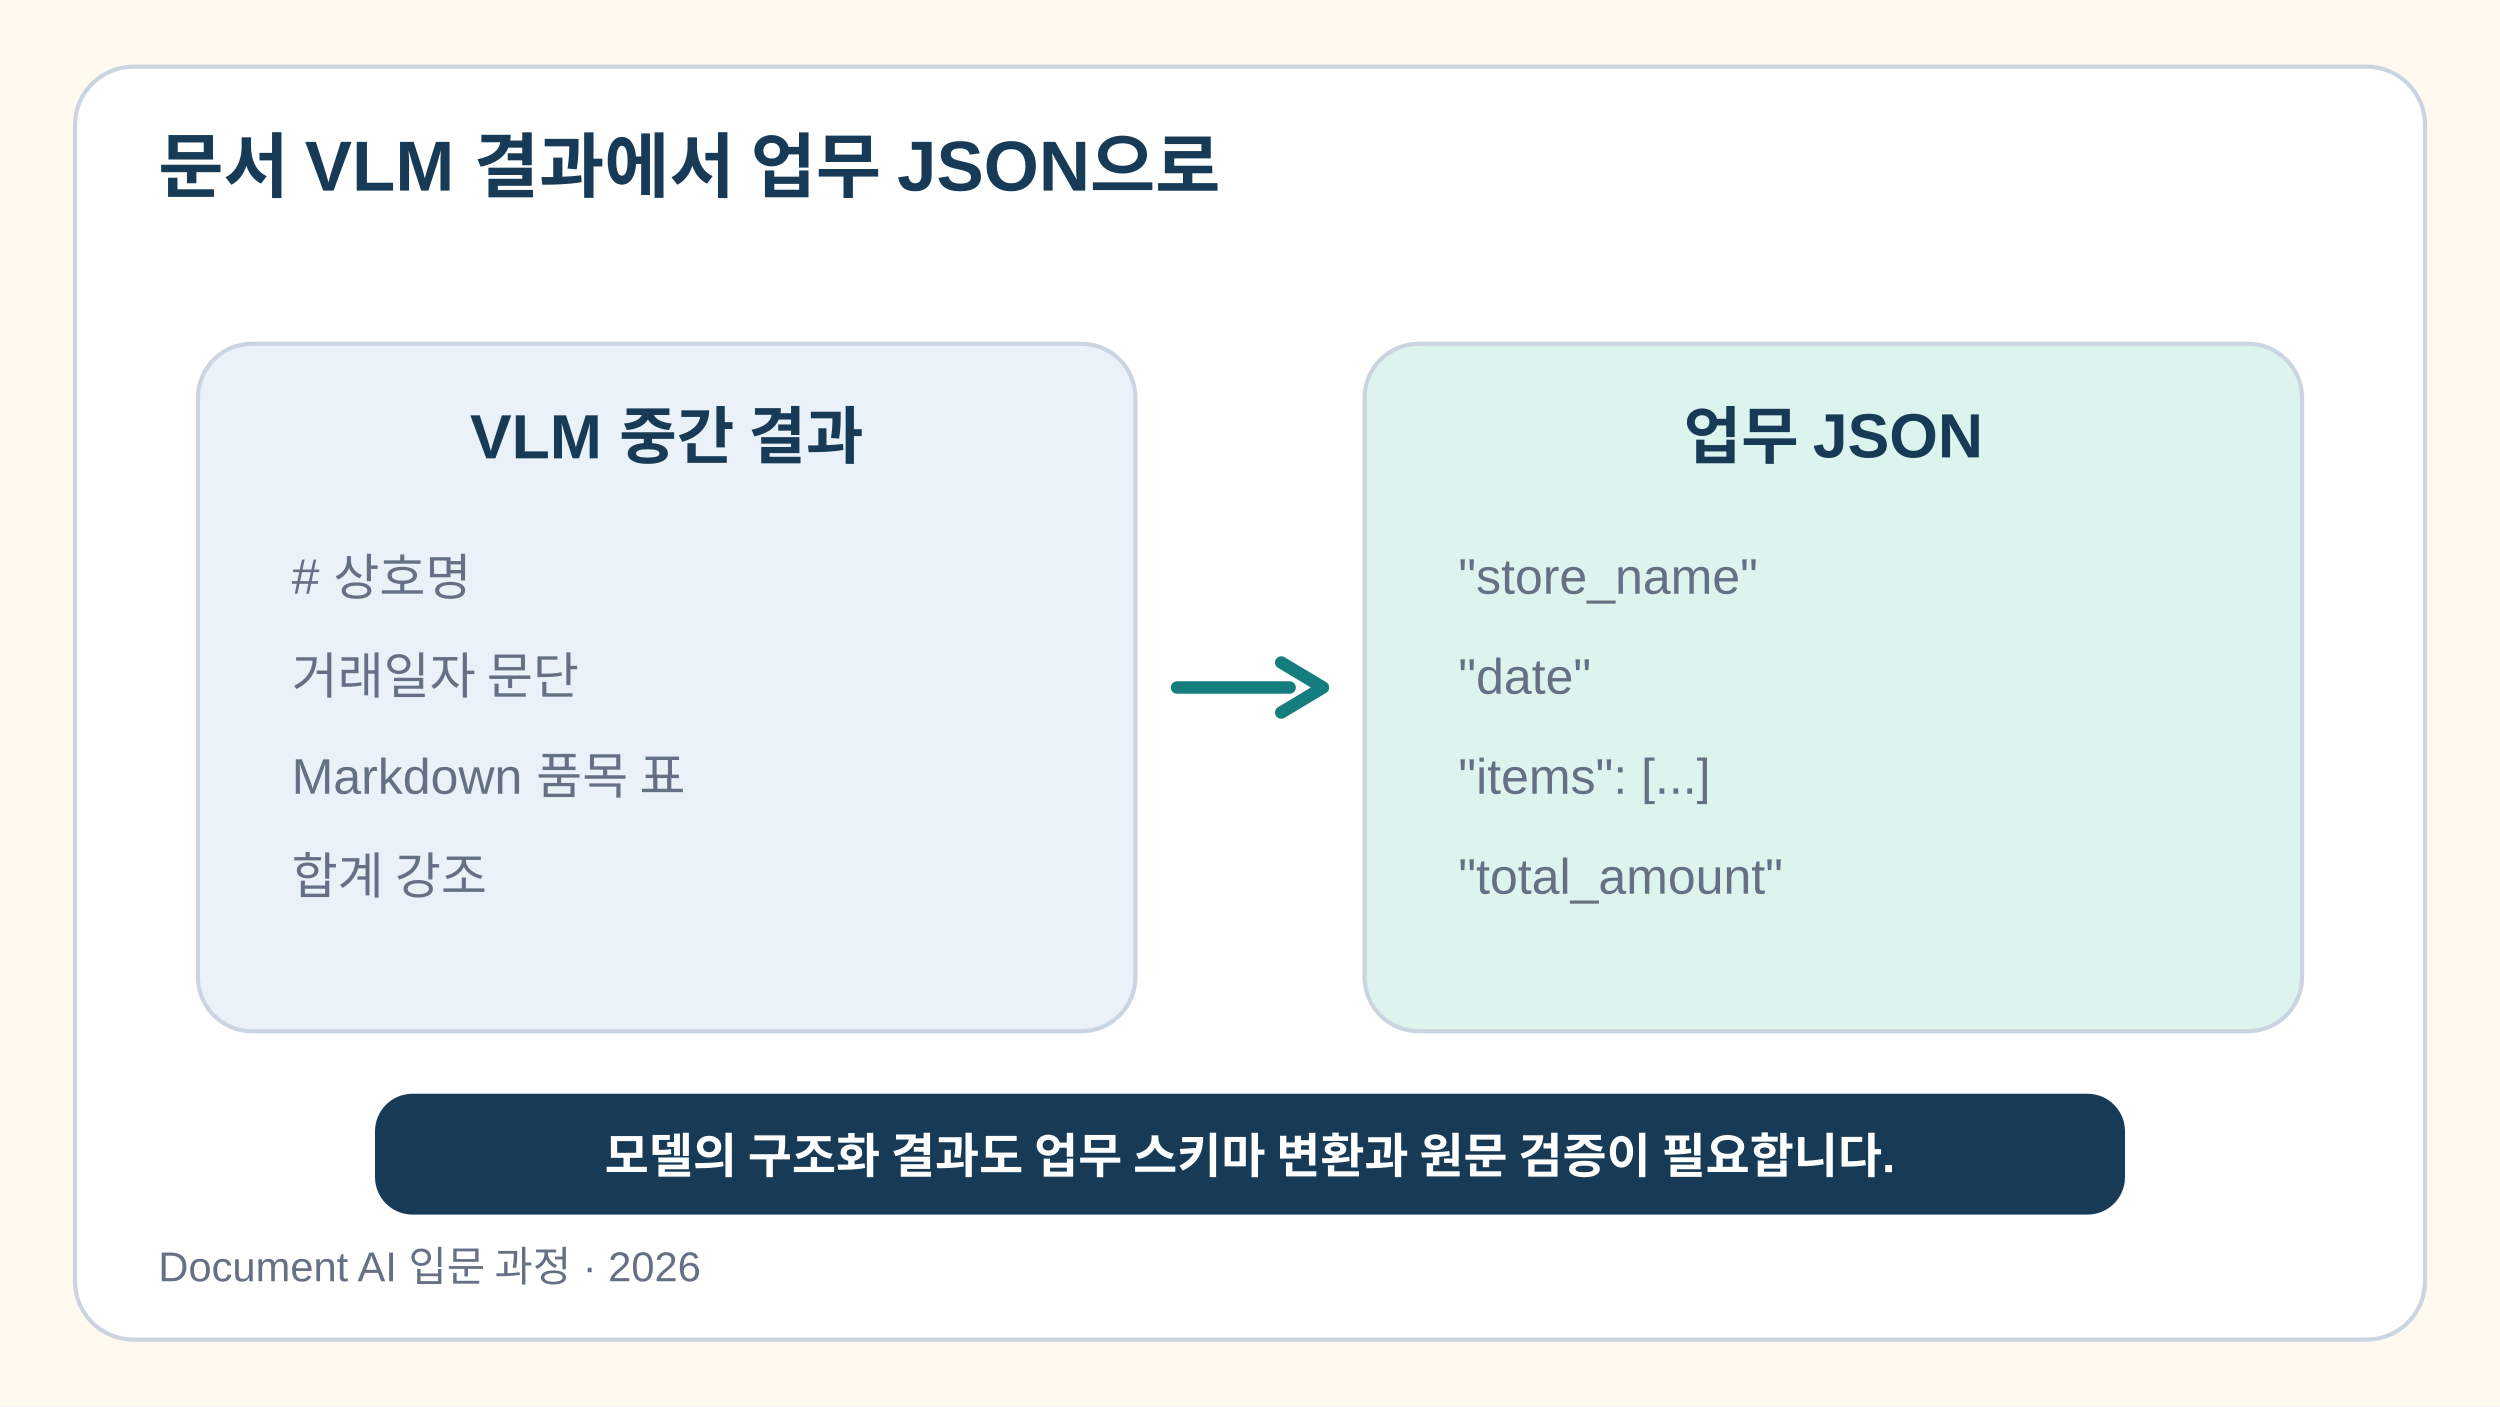
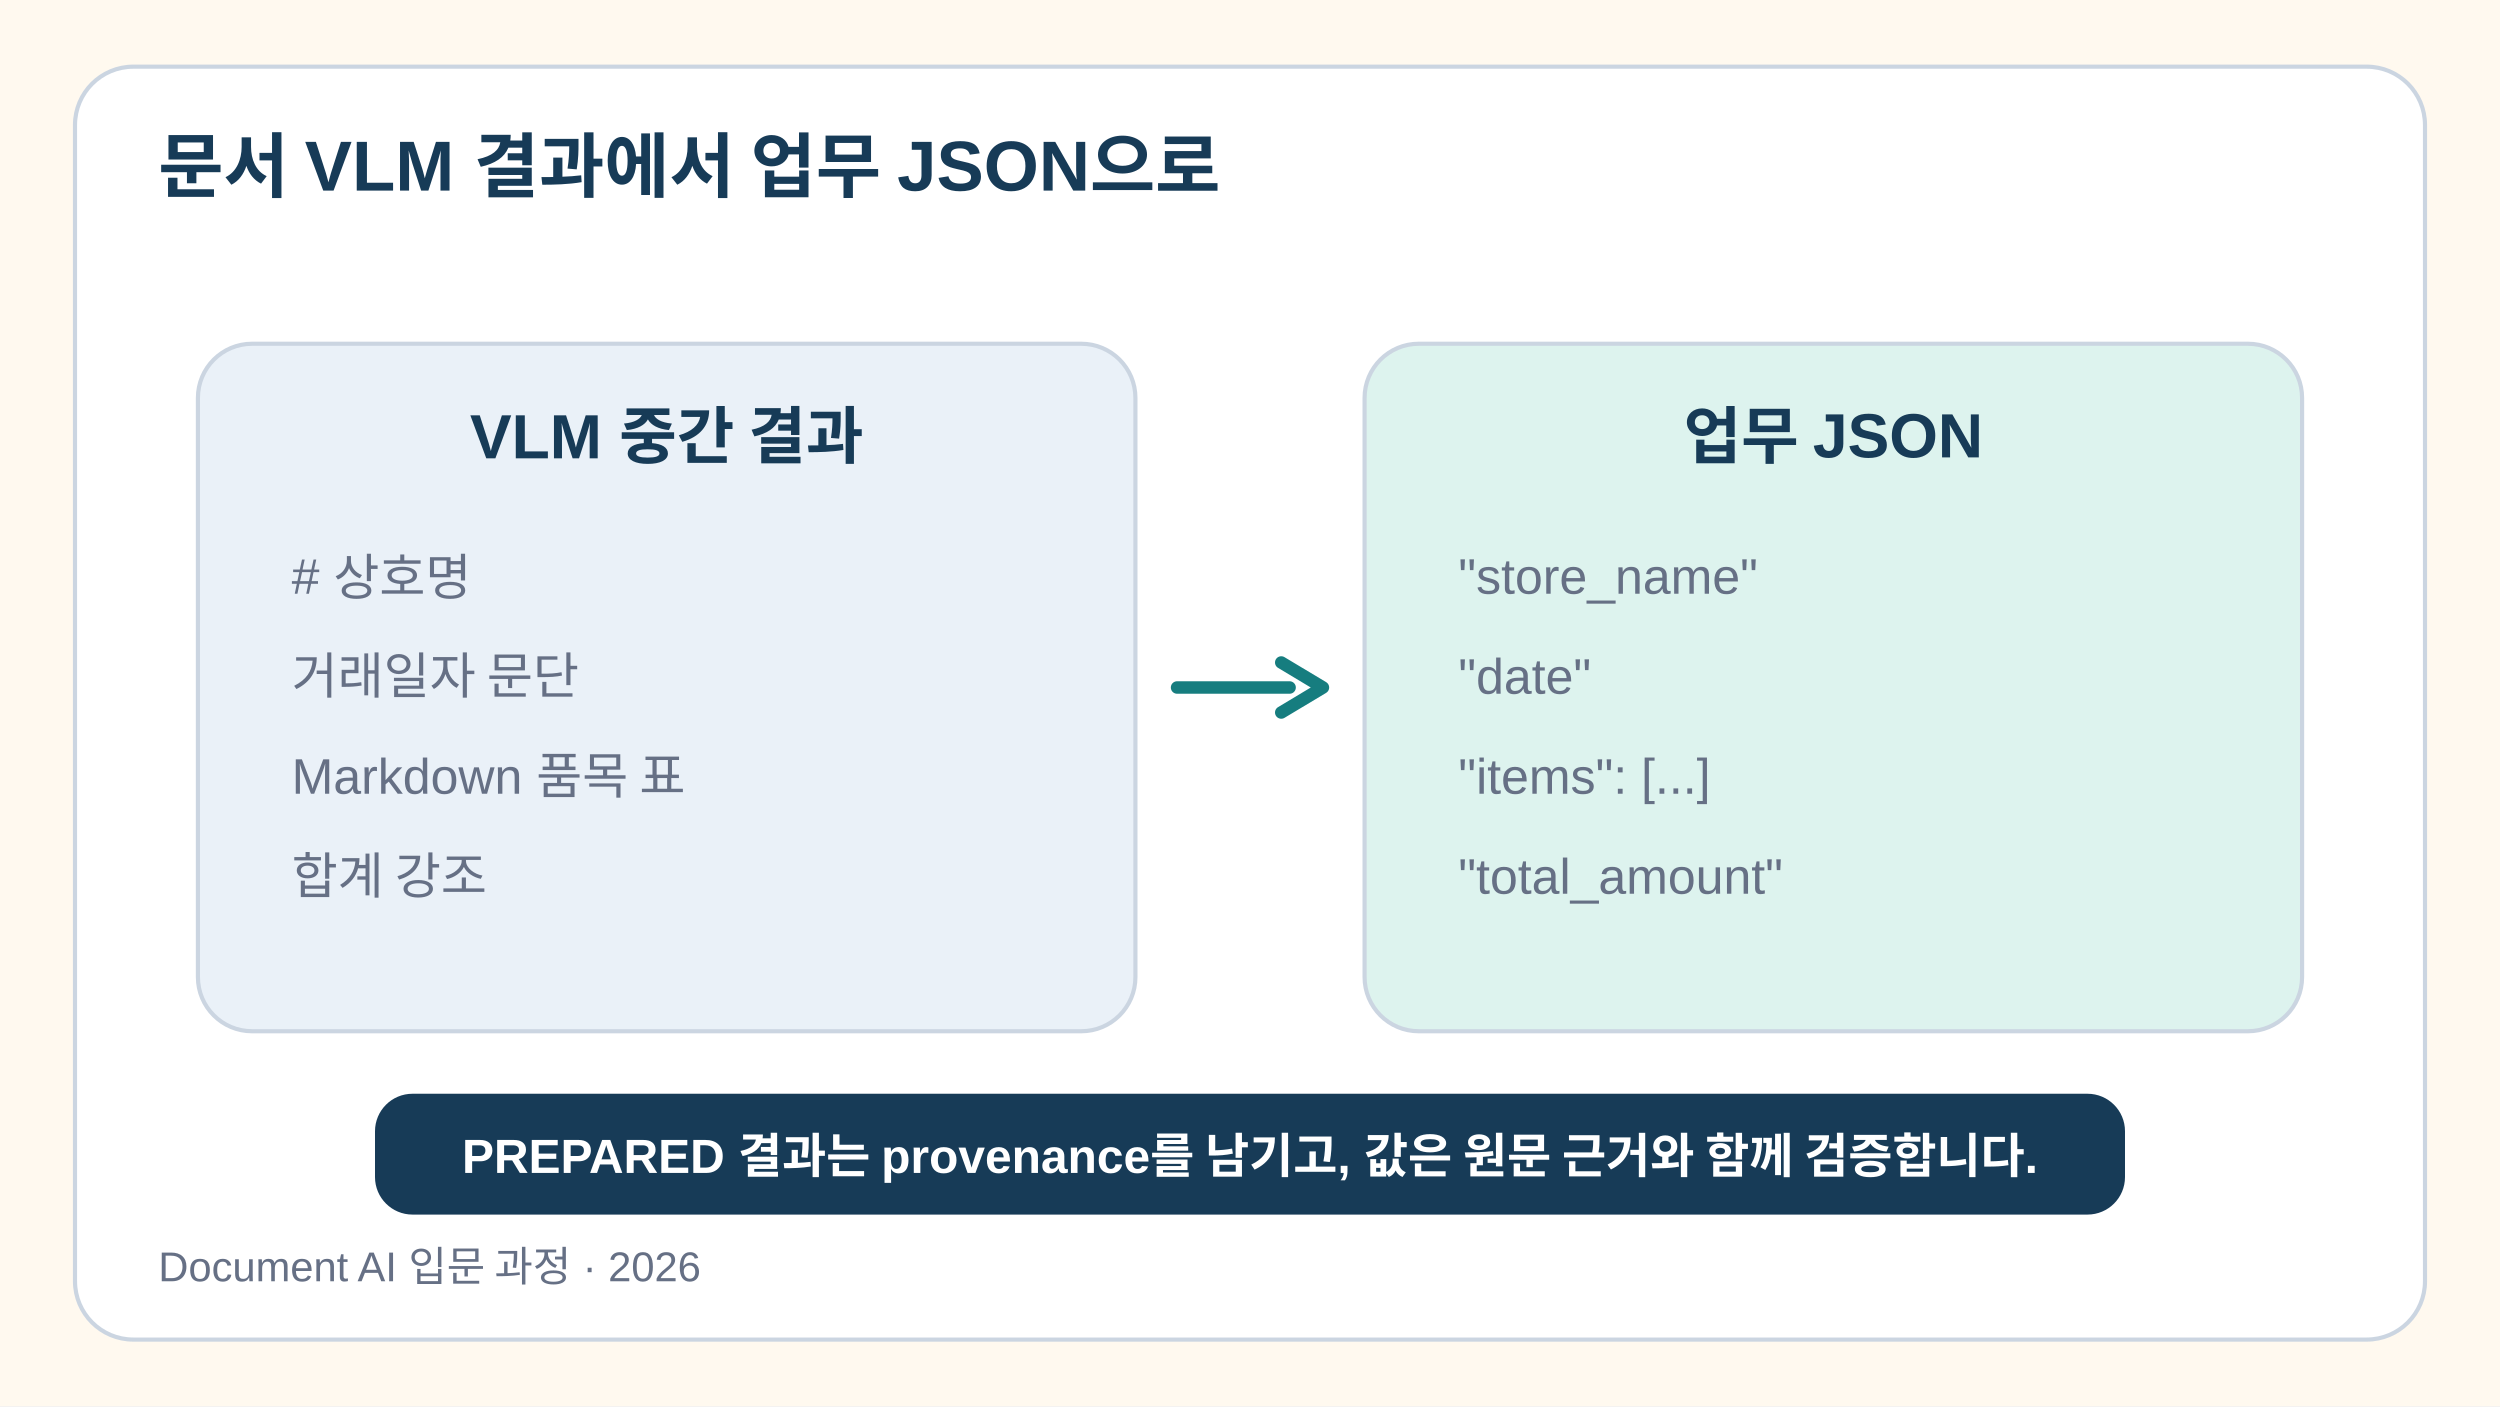
<svg xmlns="http://www.w3.org/2000/svg" width="1200" height="675" viewBox="0 0 1200 675" role="img" aria-labelledby="title desc">
  <rect width="1200" height="675" fill="#FFF9EF" />
  <rect x="36" y="32" width="1128" height="611" rx="28" fill="#FFFFFF" stroke="#CBD5E1" stroke-width="2" />
  <text x="76" y="92" font-family="Arial, Apple SD Gothic Neo, Noto Sans KR, sans-serif" font-size="34" font-weight="700" fill="#173B57">문서 VLM 결과에서 업무 JSON으로</text>
  <g font-family="Arial, Apple SD Gothic Neo, Noto Sans KR, sans-serif">
    <rect x="95" y="165" width="450" height="330" rx="26" fill="#EAF1F8" stroke="#CBD5E1" stroke-width="2" />
    <rect x="655" y="165" width="450" height="330" rx="26" fill="#DDF3EE" stroke="#CBD5E1" stroke-width="2" />
    <text x="320" y="220" text-anchor="middle" font-size="30" font-weight="600" fill="#173B57">
      <tspan x="320" dy="0">VLM 중간 결과</tspan>
    </text>
    <text x="880" y="220" text-anchor="middle" font-size="30" font-weight="600" fill="#173B57">
      <tspan x="880" dy="0">업무 JSON</tspan>
    </text>
    <text x="140" y="285" text-anchor="start" font-size="24" font-weight="400" fill="#667085">
      <tspan x="140" dy="0"># 상호명</tspan>
      <tspan x="140" dy="48">거래일자 문단</tspan>
      <tspan x="140" dy="48">Markdown 품목 표</tspan>
      <tspan x="140" dy="48">합계 강조</tspan>
    </text>
    <text x="700" y="285" text-anchor="start" font-size="24" font-weight="400" fill="#667085">
      <tspan x="700" dy="0">"store_name"</tspan>
      <tspan x="700" dy="48">"date"</tspan>
      <tspan x="700" dy="48">"items": [...]</tspan>
      <tspan x="700" dy="48">"total_amount"</tspan>
    </text>
    <line x1="565" y1="330" x2="619" y2="330" stroke="#167D7F" stroke-width="6" stroke-linecap="round" />
    <path d="M 615 318 L 635 330 L 615 342" fill="none" stroke="#167D7F" stroke-width="6" stroke-linecap="round" stroke-linejoin="round" />
    <rect x="180" y="525" width="840" height="58" rx="18" fill="#173B57" />
    <text x="600" y="563" text-anchor="middle" font-size="23" font-weight="600" fill="#FFFFFF">
-       <tspan x="600" dy="0">모델의 구조화 결과도 업무 스키마 변환과 원문 검증이 필요합니다.</tspan>
+       <tspan x="600" dy="0">PREPARED 결과는 provenance를 남기고, 값은 원문 근거와 함께 검증합니다.</tspan>
    </text>
  </g>
  <text x="76" y="615" font-family="Arial, Apple SD Gothic Neo, Noto Sans KR, sans-serif" font-size="20" fill="#667085">Document AI 입문 과정 · 2026</text>
</svg>
